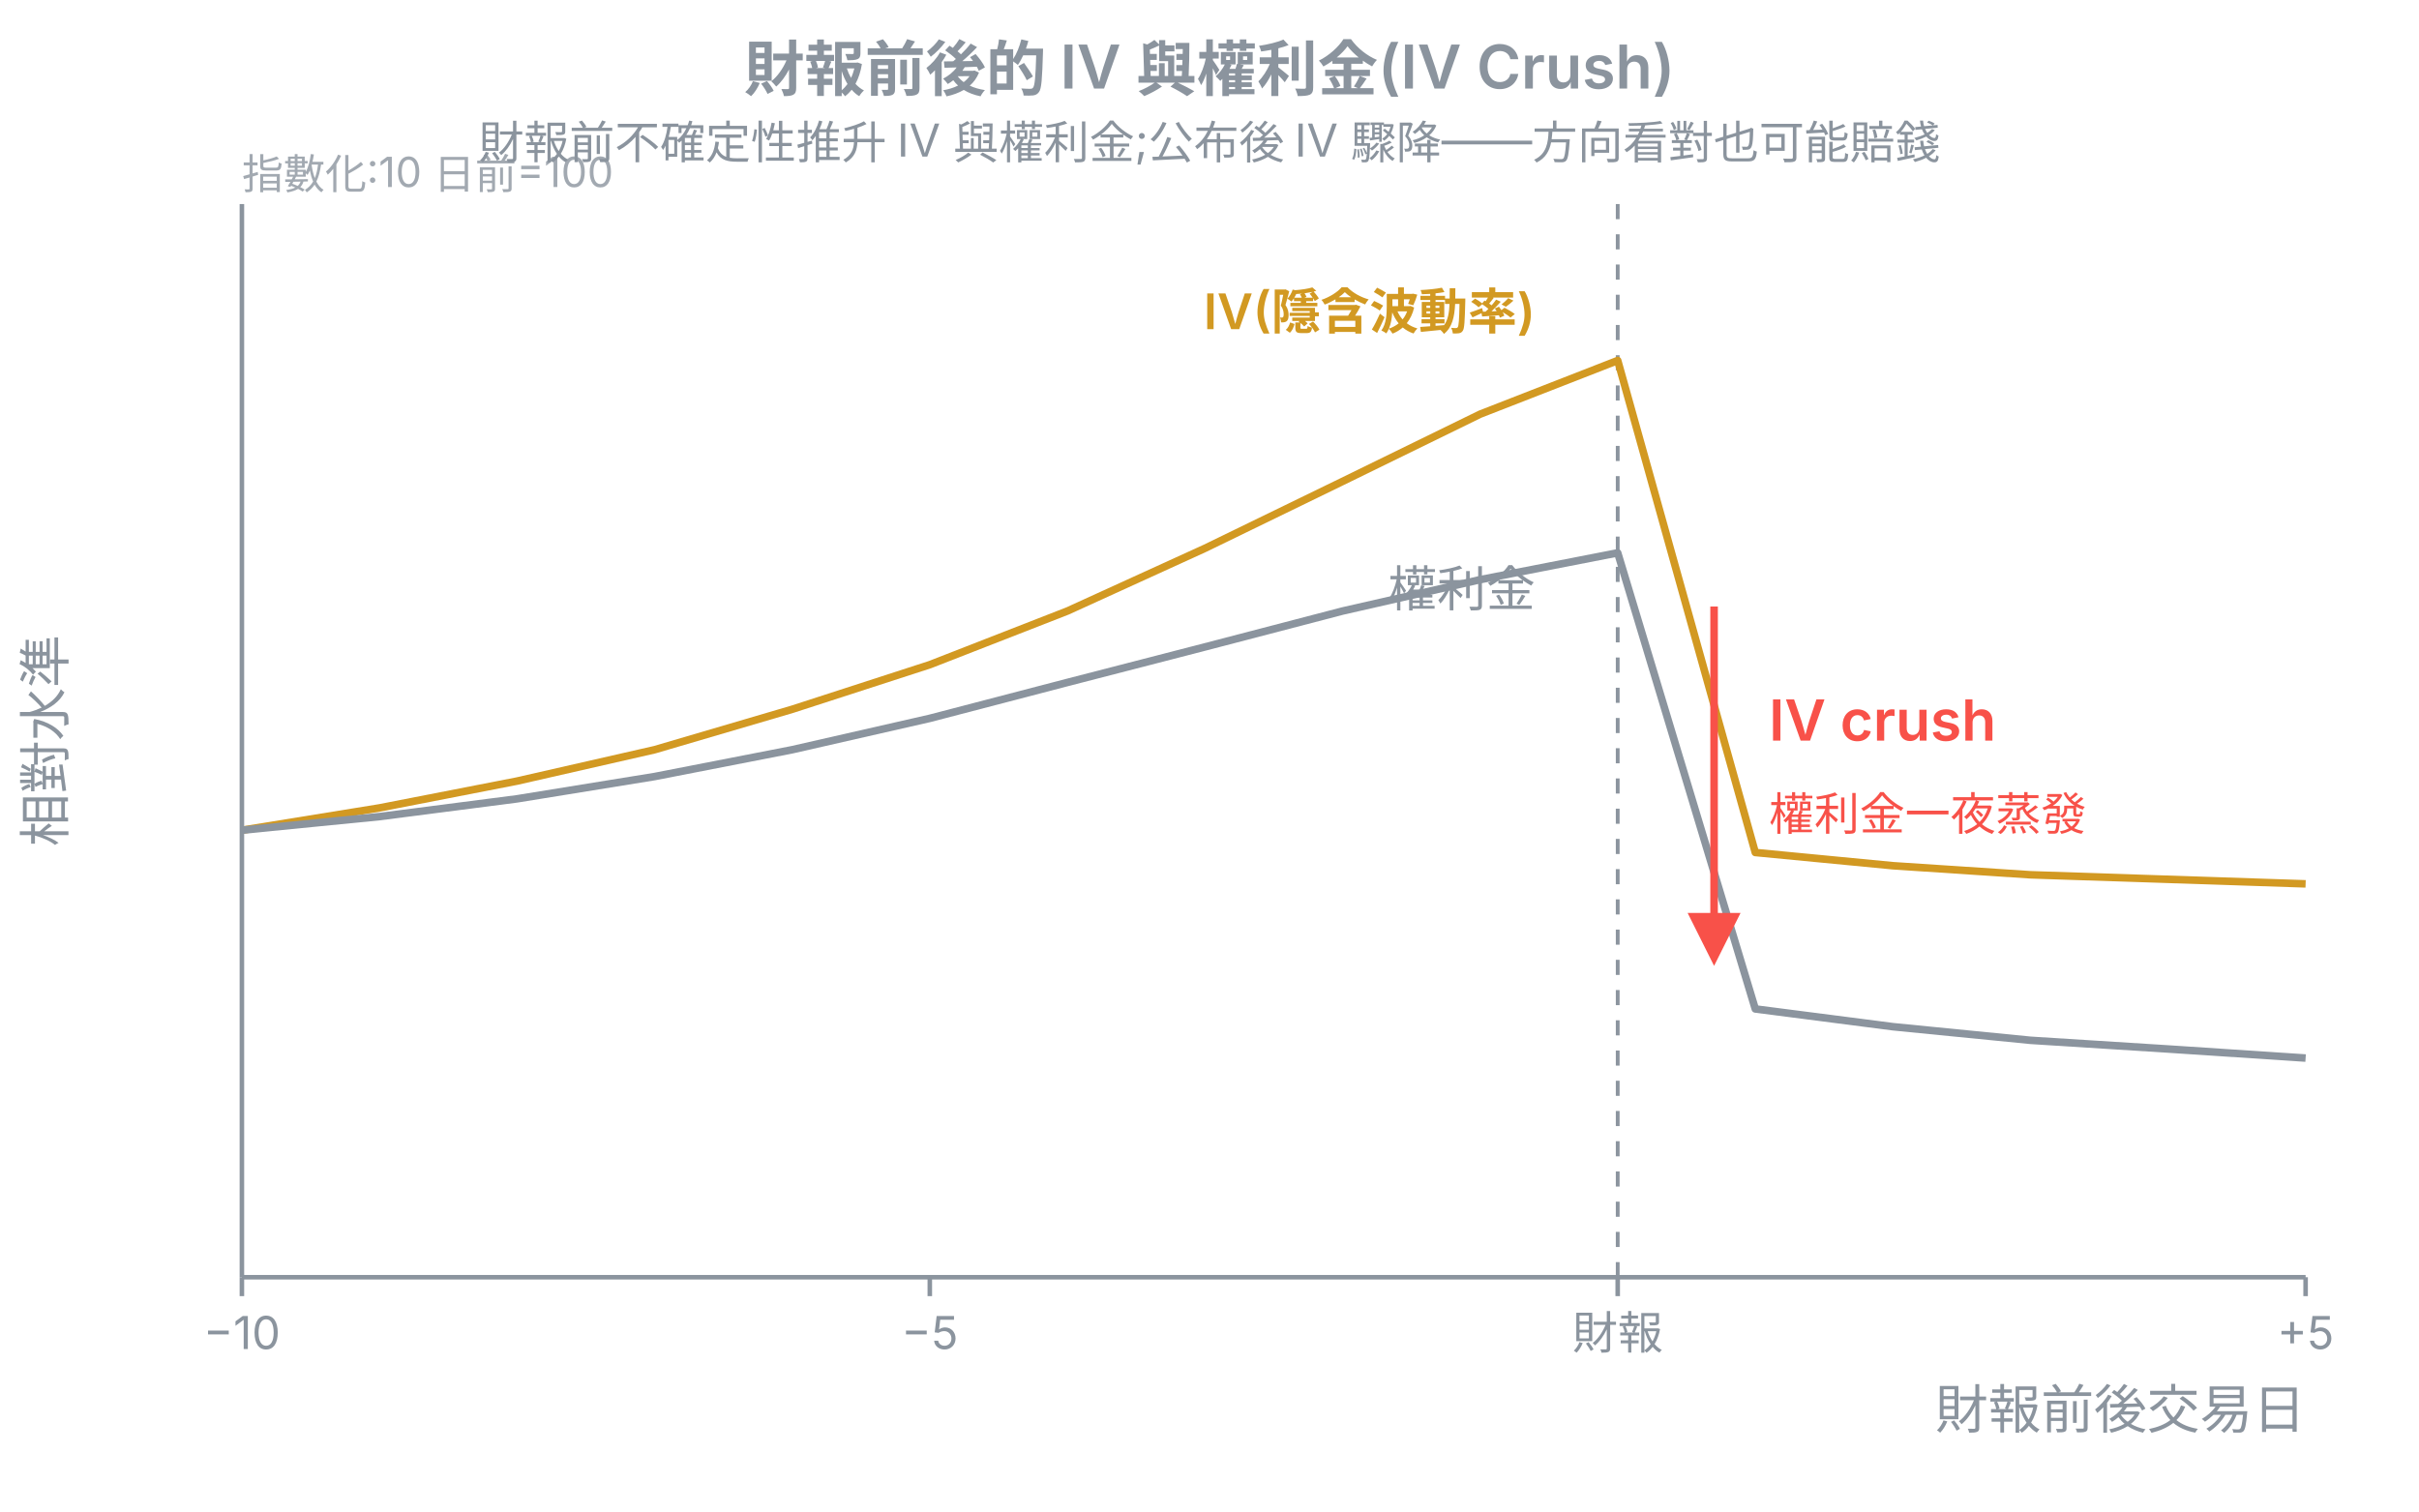
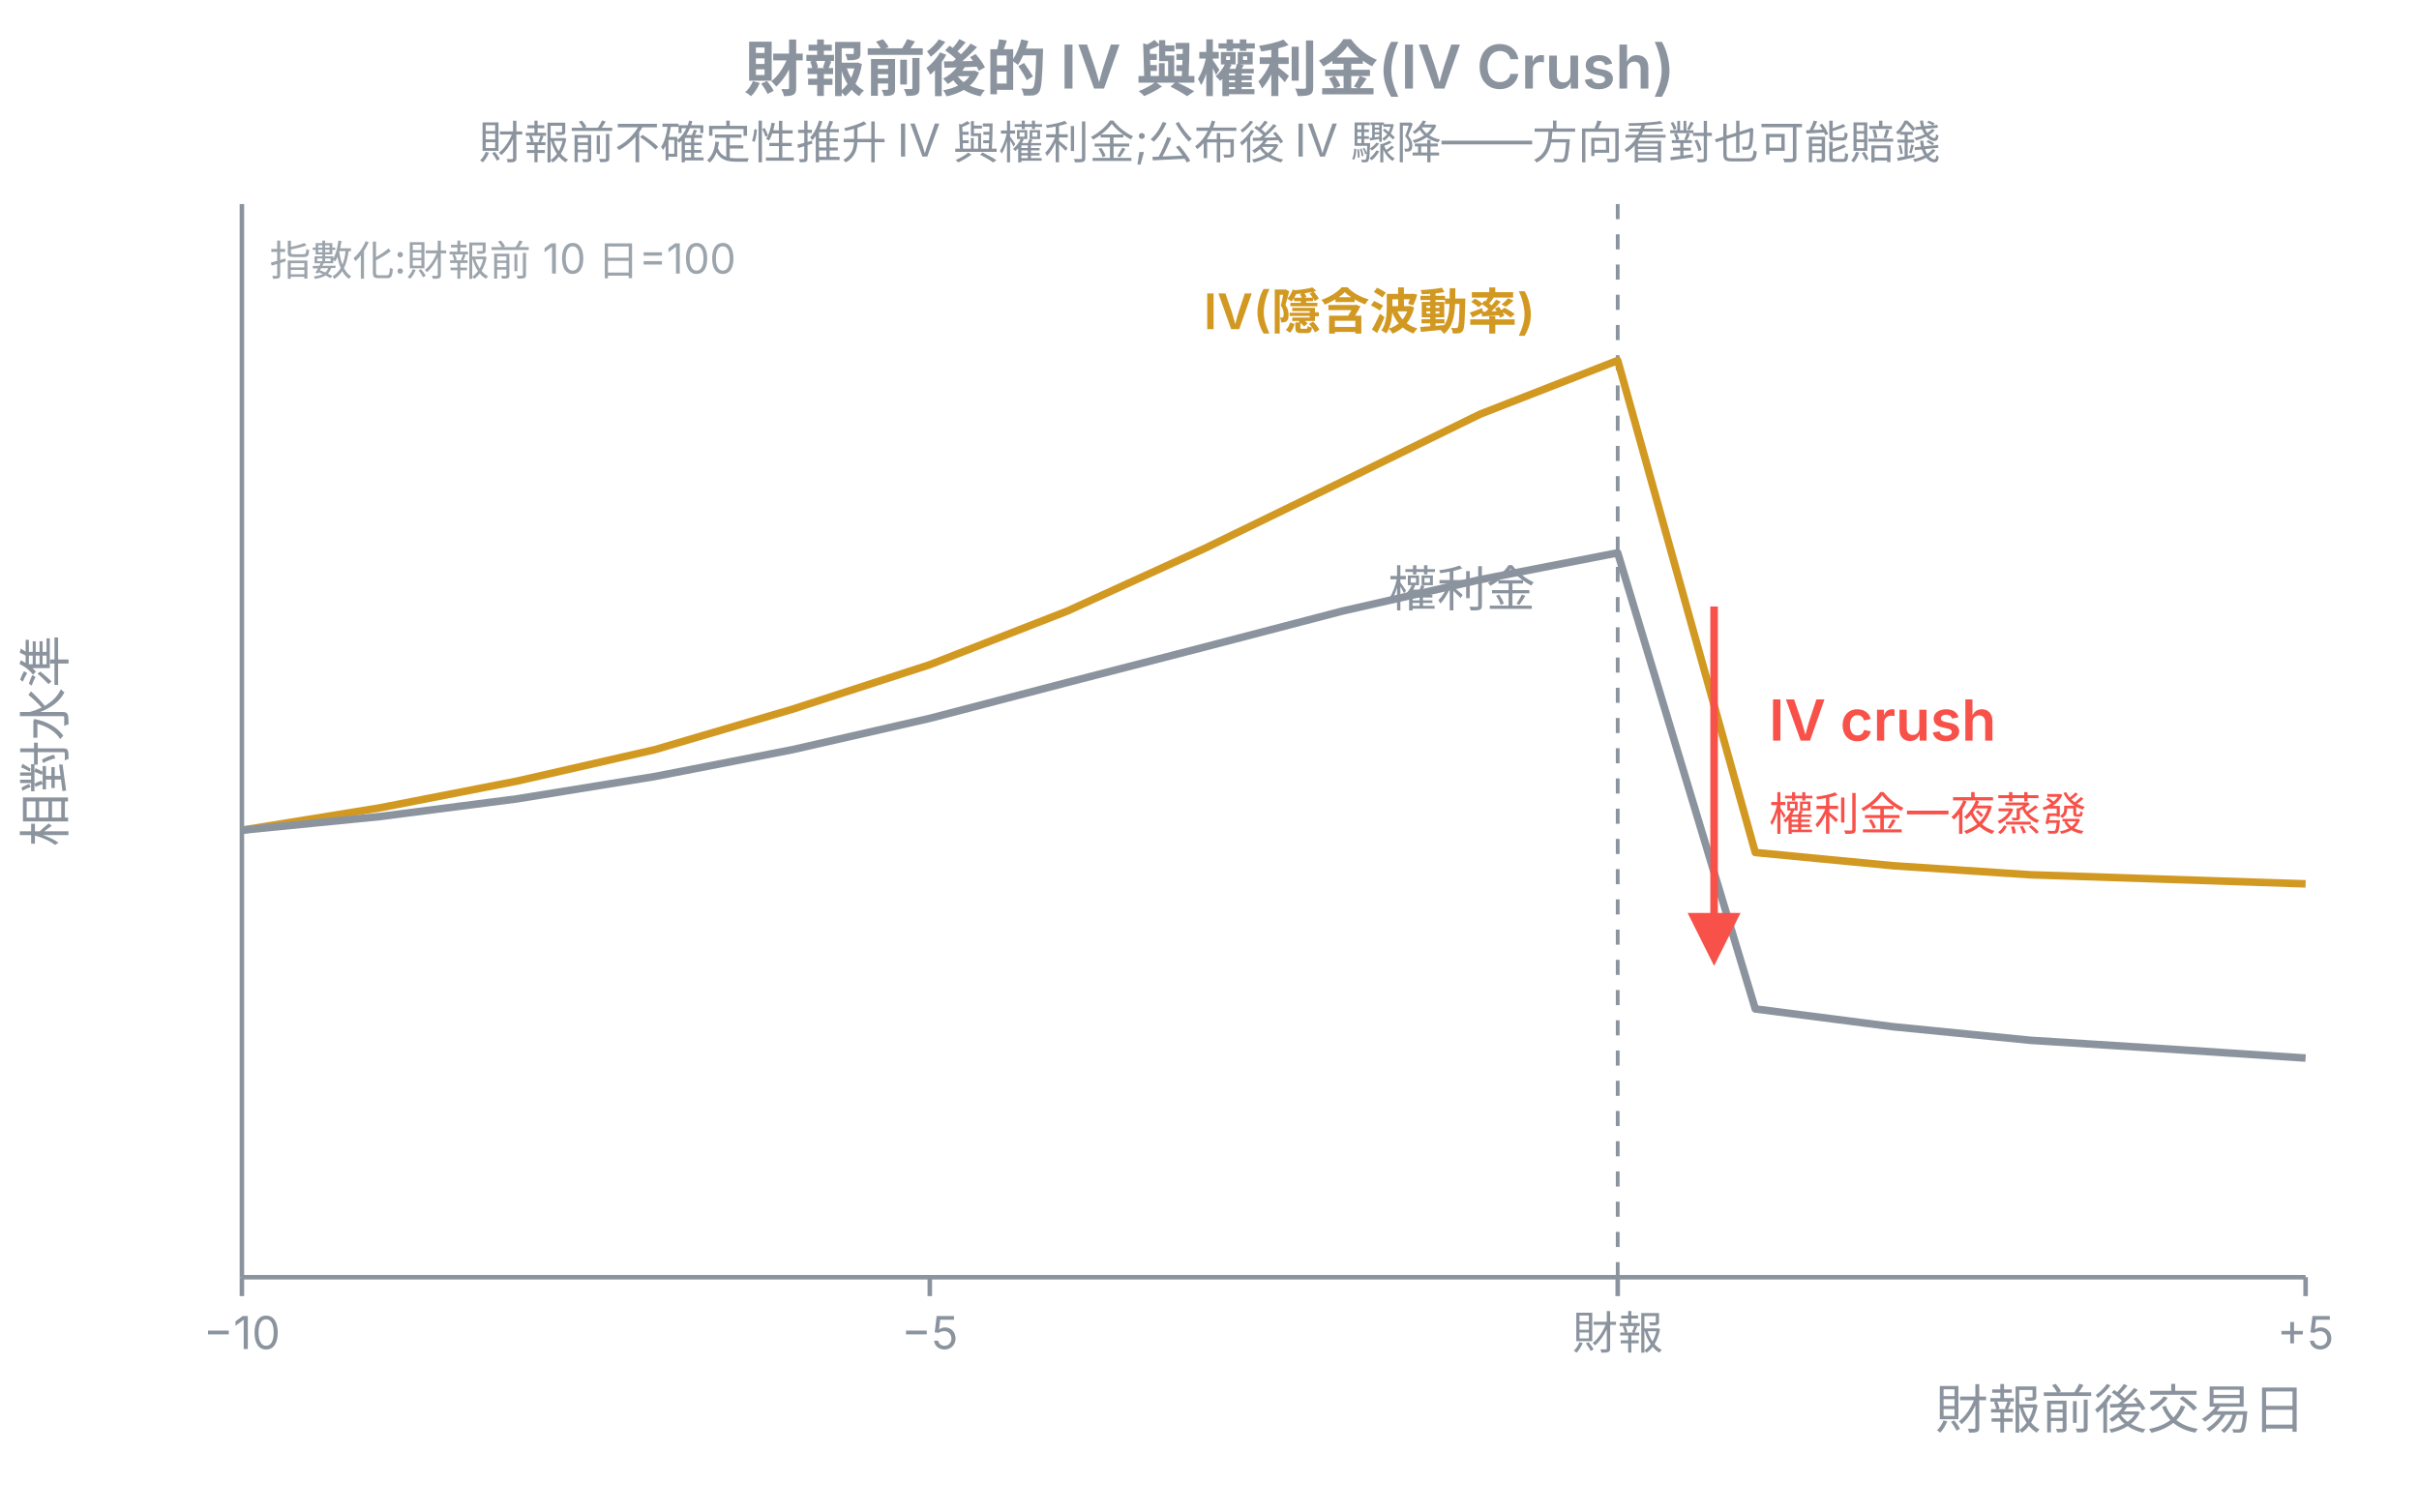
<svg xmlns="http://www.w3.org/2000/svg" viewBox="0 0 640 400" role="img" aria-label="IV crush 示意圖:財報前 IV 與權利金走高,公布後同步驟降,權利金蒸發" font-family="system-ui, -apple-system, sans-serif">
  <defs>
    <marker id="aI" viewBox="0 0 10 10" refX="8" refY="5" markerWidth="7" markerHeight="7" orient="auto-start-reverse">
      <path d="M0 0L10 5L0 10z" fill="#8b949e" />
    </marker>
    <marker id="aG" viewBox="0 0 10 10" refX="8" refY="5" markerWidth="7" markerHeight="7" orient="auto-start-reverse">
      <path d="M0 0L10 5L0 10z" fill="#2ea043" />
    </marker>
    <marker id="aR" viewBox="0 0 10 10" refX="8" refY="5" markerWidth="7" markerHeight="7" orient="auto-start-reverse">
      <path d="M0 0L10 5L0 10z" fill="#f85149" />
    </marker>
  </defs>
  <text x="320" y="24" font-size="16" fill="#8b949e" text-anchor="middle" font-weight="600">財報前後的 IV 與權利金(IV Crush)</text>
  <text x="320" y="42" font-size="12" fill="#8b949e" text-anchor="middle">財報前不確定性推升 IV 與權利金;公布後 IV 驟降——方向看對也可能賠錢</text>
  <line x1="428" y1="54" y2="338" x2="428" stroke="#8b949e" stroke-width="1" stroke-dasharray="4 4" />
  <polyline points="64,219.7 100.4,213.8 136.8,206.7 173.2,198.4 209.6,187.7 246,175.9 282.4,161.7 318.8,145.1 355.2,127.4 391.6,109.6 428,95.4 464.4,225.6 500.8,229.1 537.2,231.5 573.6,232.7 610,233.9" fill="none" stroke="#d29922" stroke-width="2" stroke-linejoin="round" />
  <polyline points="64,219.7 100.4,216.1 136.8,211.4 173.2,205.5 209.6,198.4 246,190.1 282.4,180.6 318.8,171.2 355.2,161.7 391.6,153.4 428,146.3 464.4,267 500.8,271.7 537.2,275.3 573.6,277.6 610,280" fill="none" stroke="#8b949e" stroke-width="2" stroke-linejoin="round" />
  <text x="406.2" y="87.1" font-size="13" fill="#d29922" text-anchor="end" font-weight="600">IV(隱含波動率)</text>
  <text x="406.2" y="160.5" font-size="13" fill="#8b949e" text-anchor="end">權利金</text>
  <line x1="453.5" y1="160.5" x2="453.5" y2="252.8" stroke="#f85149" stroke-width="2" marker-end="url(#aR)" />
  <text x="468" y="196" font-size="15" fill="#f85149" text-anchor="start" font-weight="600">IV crush</text>
  <text x="468" y="219.7" font-size="12" fill="#f85149" text-anchor="start">權利金一夜蒸發</text>
  <line x1="64" y1="338" x2="610" y2="338" stroke="#8b949e" stroke-width="1.2" />
  <line x1="64" y1="54" x2="64" y2="338" stroke="#8b949e" stroke-width="1.2" />
  <line x1="64" y1="338" x2="64" y2="343" stroke="#8b949e" stroke-width="1.2" />
  <text x="64" y="357" font-size="12" fill="#8b949e" text-anchor="middle">−10</text>
  <line x1="246" y1="338" x2="246" y2="343" stroke="#8b949e" stroke-width="1.2" />
  <text x="246" y="357" font-size="12" fill="#8b949e" text-anchor="middle">−5</text>
  <line x1="428" y1="338" x2="428" y2="343" stroke="#8b949e" stroke-width="1.2" />
  <text x="428" y="357" font-size="12" fill="#8b949e" text-anchor="middle">財報</text>
  <line x1="610" y1="338" x2="610" y2="343" stroke="#8b949e" stroke-width="1.2" />
  <text x="610" y="357" font-size="12" fill="#8b949e" text-anchor="middle">+5</text>
  <text x="610" y="378" font-size="14" fill="#8b949e" text-anchor="end">財報前後交易日</text>
  <text transform="translate(17 196) rotate(-90)" text-anchor="middle" font-size="14" fill="#8b949e">相對水準</text>
-   <text x="64" y="50" font-size="11" fill="#8b949e" text-anchor="start" opacity=".8">指數化:10 日前=100</text>
+   <text x="71.3" y="72.9" font-size="11" fill="#8b949e" text-anchor="start" opacity=".85">指數化:財報前 10 日=100</text>
</svg>
